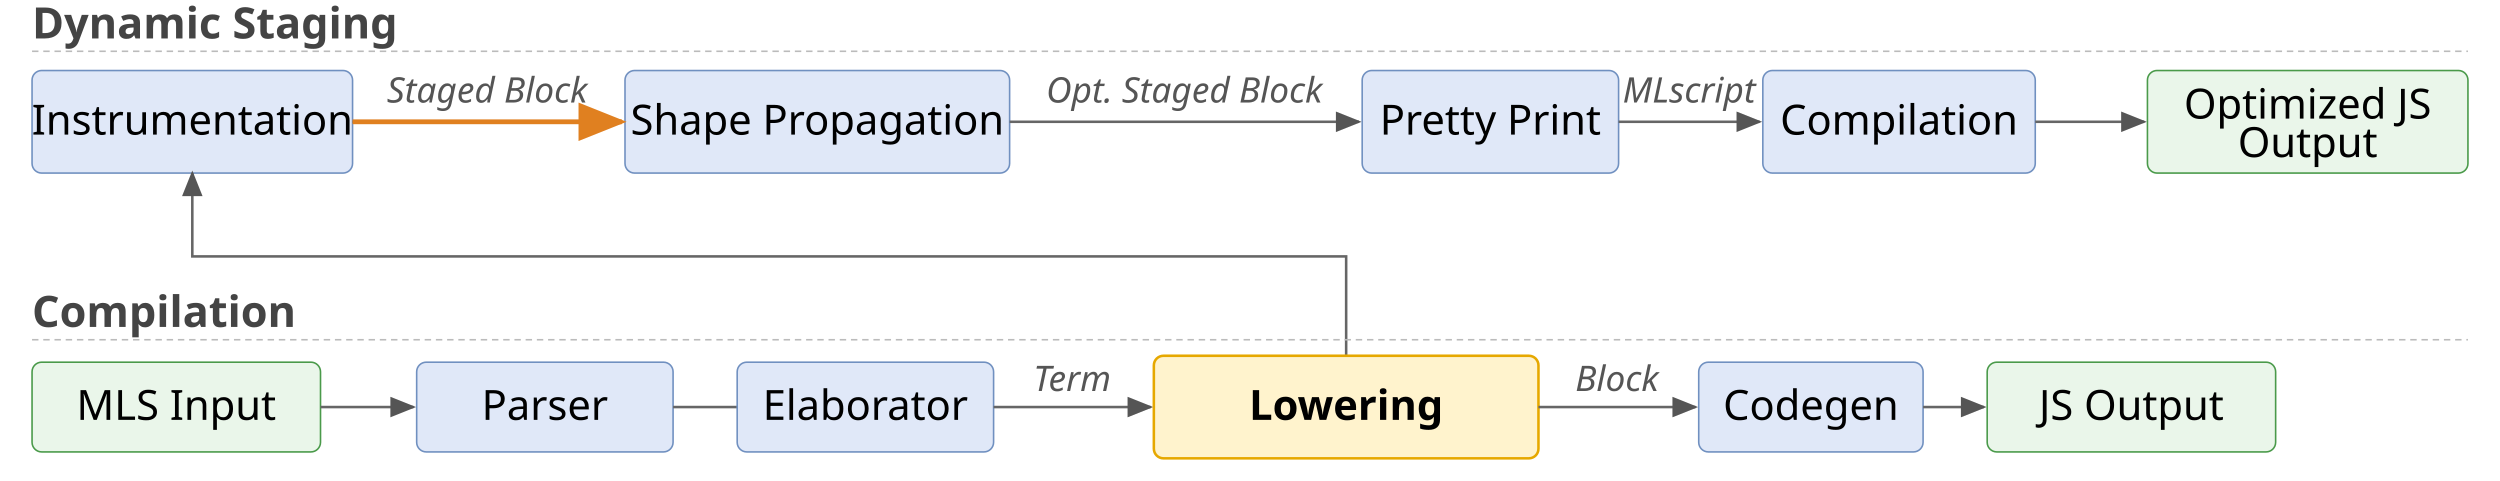
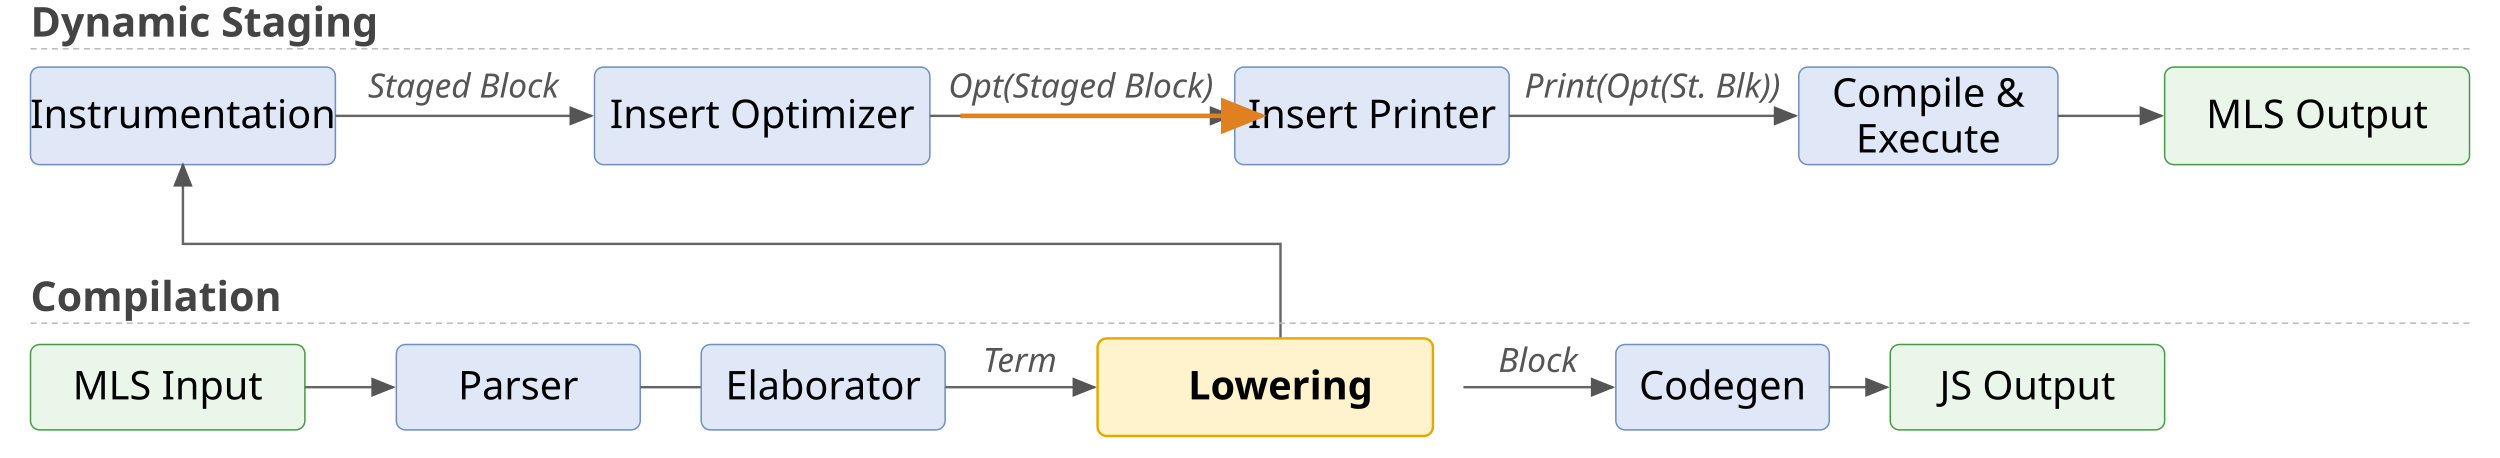
- <svg xmlns="http://www.w3.org/2000/svg" viewBox="0 0 1560 300" font-family="sans-serif" xml:space="preserve">
+ <svg xmlns="http://www.w3.org/2000/svg" viewBox="0 0 1640 300" font-family="sans-serif" xml:space="preserve">
  <defs>
    <marker id="a" markerWidth="10" markerHeight="8" refX="9" refY="4" orient="auto">
      <path d="M0,0 L0,8 L10,4 z" fill="#555" />
    </marker>
    <marker id="ah" markerWidth="10" markerHeight="8" refX="9" refY="4" orient="auto">
      <path d="M0,0 L0,8 L10,4 z" fill="#e08020" />
    </marker>
    <style>
      .mono { font-family: Menlo, Consolas, monospace; font-size: 30px; }
      .ttl  { font-weight: bold; font-size: 32px; }
      .lbl  { font-size: 22px; font-style: italic; fill: #555; }
      .row  { font-weight: bold; font-size: 27px; fill: #444; }
      .hl   { stroke: #e08020; stroke-width: 3; fill: none; }
      text  { font-size: 26px; }
    </style>
  </defs>
  <text x="20" y="24" class="row">Dynamic Staging</text>
-   <line x1="20" y1="32" x2="1540" y2="32" stroke="#bbb" stroke-dasharray="4,3" />
+   <line x1="20" y1="32" x2="1620" y2="32" stroke="#bbb" stroke-dasharray="4,3" />
  <rect x="20" y="44" width="200" height="64" rx="6" fill="#e0e8f8" stroke="#7090c0" />
  <text x="120" y="84" text-anchor="middle">Instrumentation</text>
-   <rect x="390" y="44" width="240" height="64" rx="6" fill="#e0e8f8" stroke="#7090c0" />
-   <text x="510" y="84" text-anchor="middle">Shape Propagation</text>
-   <rect x="850" y="44" width="160" height="64" rx="6" fill="#e0e8f8" stroke="#7090c0" />
-   <text x="930" y="84" text-anchor="middle">Pretty Print</text>
-   <rect x="1100" y="44" width="170" height="64" rx="6" fill="#e0e8f8" stroke="#7090c0" />
-   <text x="1185" y="84" text-anchor="middle">Compilation</text>
-   <rect x="1340" y="44" width="200" height="64" rx="6" fill="#eaf6ea" stroke="#4a9a4a" />
-   <text x="1440" y="74" text-anchor="middle" font-size="22">Optimized JS</text>
-   <text x="1440" y="98" text-anchor="middle" font-size="22">Output</text>
+   <rect x="390" y="44" width="220" height="64" rx="6" fill="#e0e8f8" stroke="#7090c0" />
+   <text x="500" y="84" text-anchor="middle">Insert Optimizer</text>
+   <rect x="810" y="44" width="180" height="64" rx="6" fill="#e0e8f8" stroke="#7090c0" />
+   <text x="900" y="84" text-anchor="middle">Insert Printer</text>
+   <rect x="1180" y="44" width="170" height="64" rx="6" fill="#e0e8f8" stroke="#7090c0" />
+   <text x="1265" y="70" text-anchor="middle">Compile &amp;</text>
+   <text x="1265" y="100" text-anchor="middle">Execute</text>
+   <rect x="1420" y="44" width="200" height="64" rx="6" fill="#eaf6ea" stroke="#4a9a4a" />
+   <text x="1520" y="84" text-anchor="middle" font-size="22">MLS Output</text>
  <line x1="220" y1="76" x2="388" y2="76" stroke="#666" stroke-width="1.6" marker-end="url(#a)" />
  <text x="304" y="64" text-anchor="middle" class="lbl">Staged Block</text>
-   <line x1="630" y1="76" x2="848" y2="76" stroke="#666" stroke-width="1.6" marker-end="url(#a)" />
-   <text x="739" y="64" text-anchor="middle" class="lbl">Opt. Staged Block</text>
-   <line x1="1010" y1="76" x2="1098" y2="76" stroke="#666" stroke-width="1.6" marker-end="url(#a)" />
-   <text x="1054" y="64" text-anchor="middle" class="lbl">MLscript</text>
-   <line x1="1270" y1="76" x2="1338" y2="76" stroke="#666" stroke-width="1.6" marker-end="url(#a)" />
+   <line x1="610" y1="76" x2="808" y2="76" stroke="#666" stroke-width="1.6" marker-end="url(#a)" />
+   <text x="709" y="64" text-anchor="middle" class="lbl">Opt(Staged Block)</text>
+   <line x1="990" y1="76" x2="1178" y2="76" stroke="#666" stroke-width="1.6" marker-end="url(#a)" />
+   <text x="1084" y="64" text-anchor="middle" class="lbl">Print(Opt(St. Blk))</text>
+   <line x1="1350" y1="76" x2="1418" y2="76" stroke="#666" stroke-width="1.6" marker-end="url(#a)" />
  <path d="M 840 222 L 840 160 L 120 160 L 120 108" fill="none" stroke="#666" stroke-width="1.6" marker-end="url(#a)" />
  <text x="20" y="204" class="row">Compilation</text>
-   <line x1="20" y1="212" x2="1540" y2="212" stroke="#bbb" stroke-dasharray="4,3" />
+   <line x1="20" y1="212" x2="1620" y2="212" stroke="#bbb" stroke-dasharray="4,3" />
  <rect x="20" y="226" width="180" height="56" rx="6" fill="#eaf6ea" stroke="#4a9a4a" />
  <text x="110" y="262" text-anchor="middle">MLS Input</text>
  <line x1="200" y1="254" x2="258" y2="254" stroke="#666" stroke-width="1.6" marker-end="url(#a)" />
  <rect x="260" y="226" width="160" height="56" rx="6" fill="#e0e8f8" stroke="#7090c0" />
  <text x="340" y="262" text-anchor="middle">Parser</text>
  <line x1="420" y1="254" x2="478" y2="254" stroke="#666" stroke-width="1.6" marker-end="url(#a)" />
  <rect x="460" y="226" width="160" height="56" rx="6" fill="#e0e8f8" stroke="#7090c0" />
  <text x="540" y="262" text-anchor="middle">Elaborator</text>
  <line x1="620" y1="254" x2="718" y2="254" stroke="#666" stroke-width="1.6" marker-end="url(#a)" />
  <text x="669" y="244" text-anchor="middle" class="lbl">Term</text>
-   <rect x="720" y="222" width="240" height="64" rx="6" fill="#fff3cd" stroke="#e6a800" stroke-width="1.6" />
+   <rect x="720" y="222" width="220" height="64" rx="6" fill="#fff3cd" stroke="#e6a800" stroke-width="1.6" />
  <text x="840" y="262" text-anchor="middle" font-weight="bold">Lowering</text>
  <line x1="960" y1="254" x2="1058" y2="254" stroke="#666" stroke-width="1.6" marker-end="url(#a)" />
  <text x="1009" y="244" text-anchor="middle" class="lbl">Block</text>
  <rect x="1060" y="226" width="140" height="56" rx="6" fill="#e0e8f8" stroke="#7090c0" />
  <text x="1130" y="262" text-anchor="middle">Codegen</text>
  <line x1="1200" y1="254" x2="1238" y2="254" stroke="#666" stroke-width="1.6" marker-end="url(#a)" />
  <rect x="1240" y="226" width="180" height="56" rx="6" fill="#eaf6ea" stroke="#4a9a4a" />
  <text x="1330" y="262" text-anchor="middle">JS Output</text>
-   <line x1="220" y1="76" x2="388" y2="76" class="hl" marker-end="url(#ah)" />
+   <line x1="630" y1="76" x2="828" y2="76" class="hl" marker-end="url(#ah)" />
</svg>
